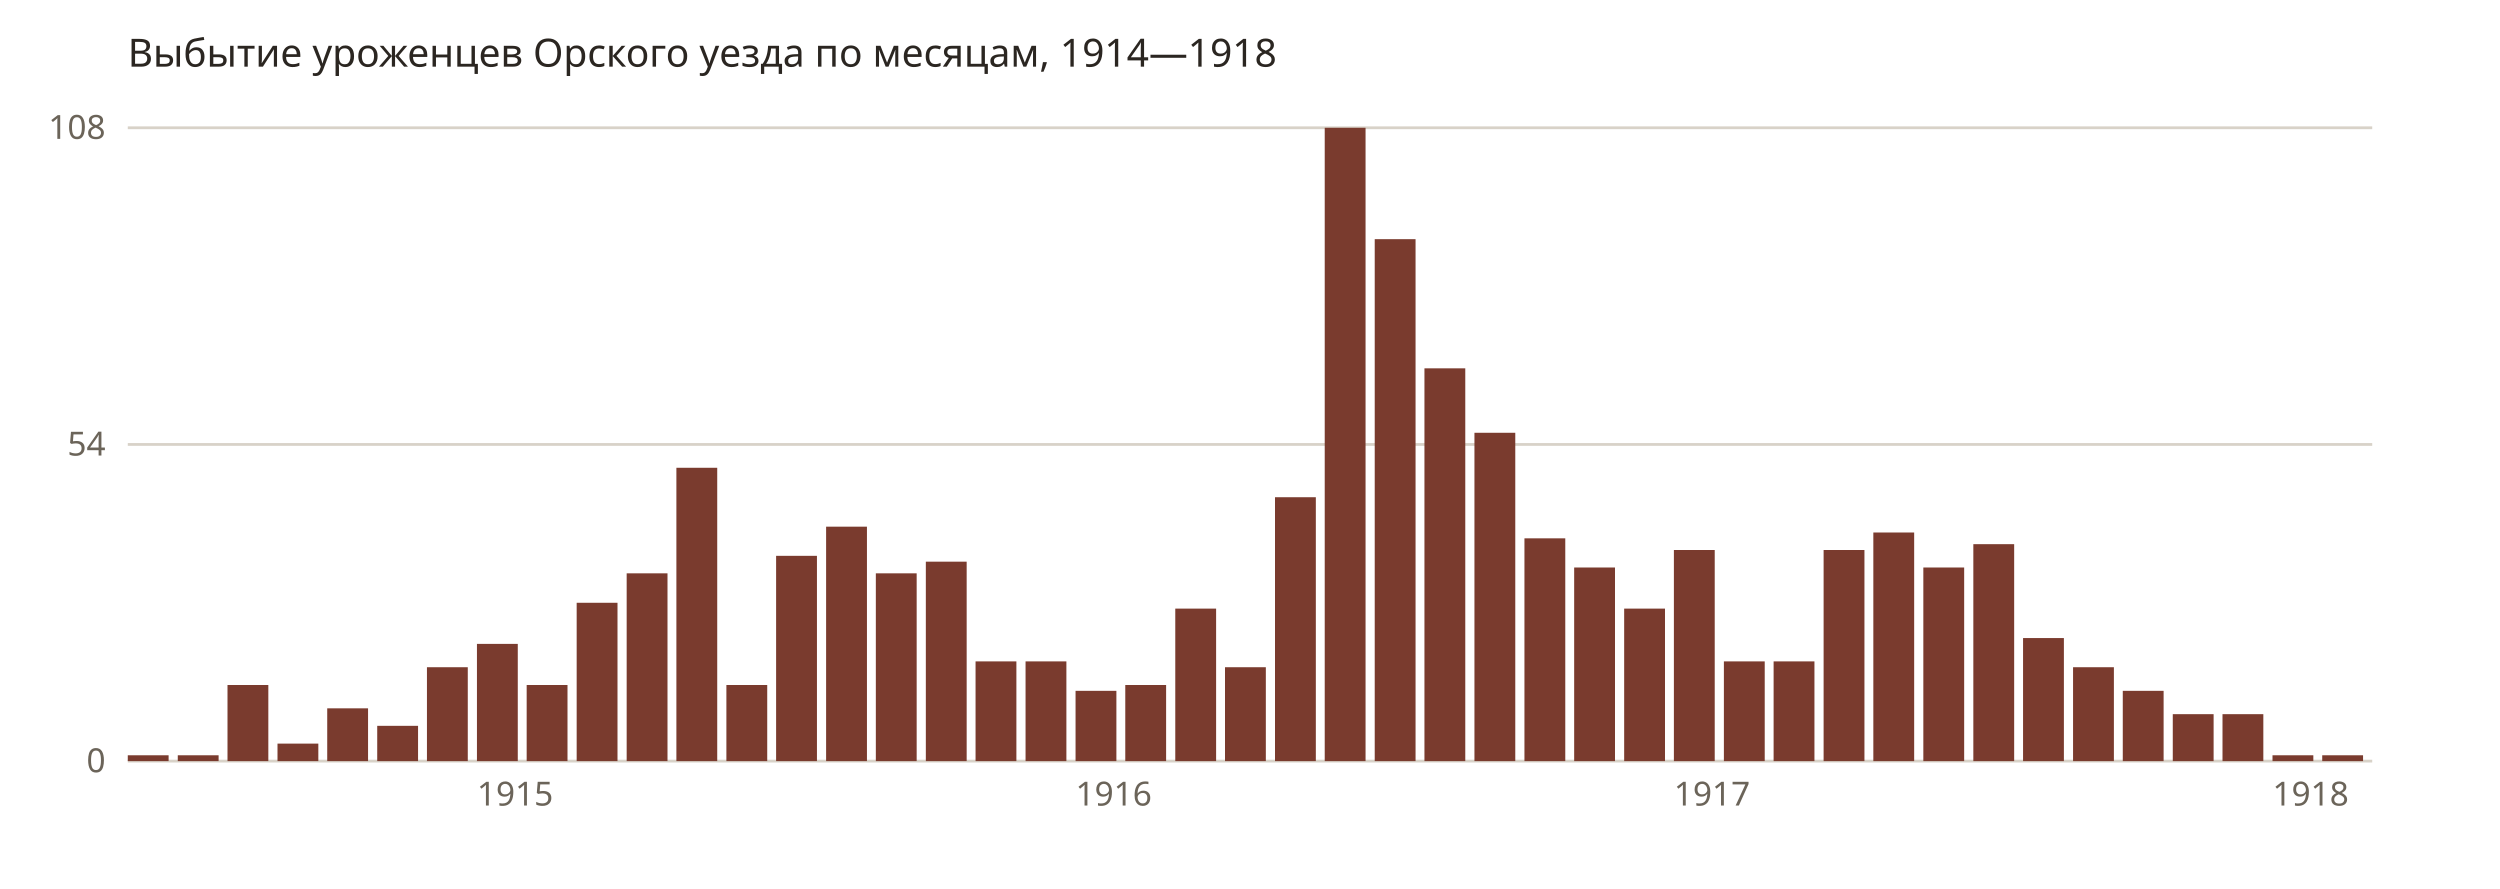
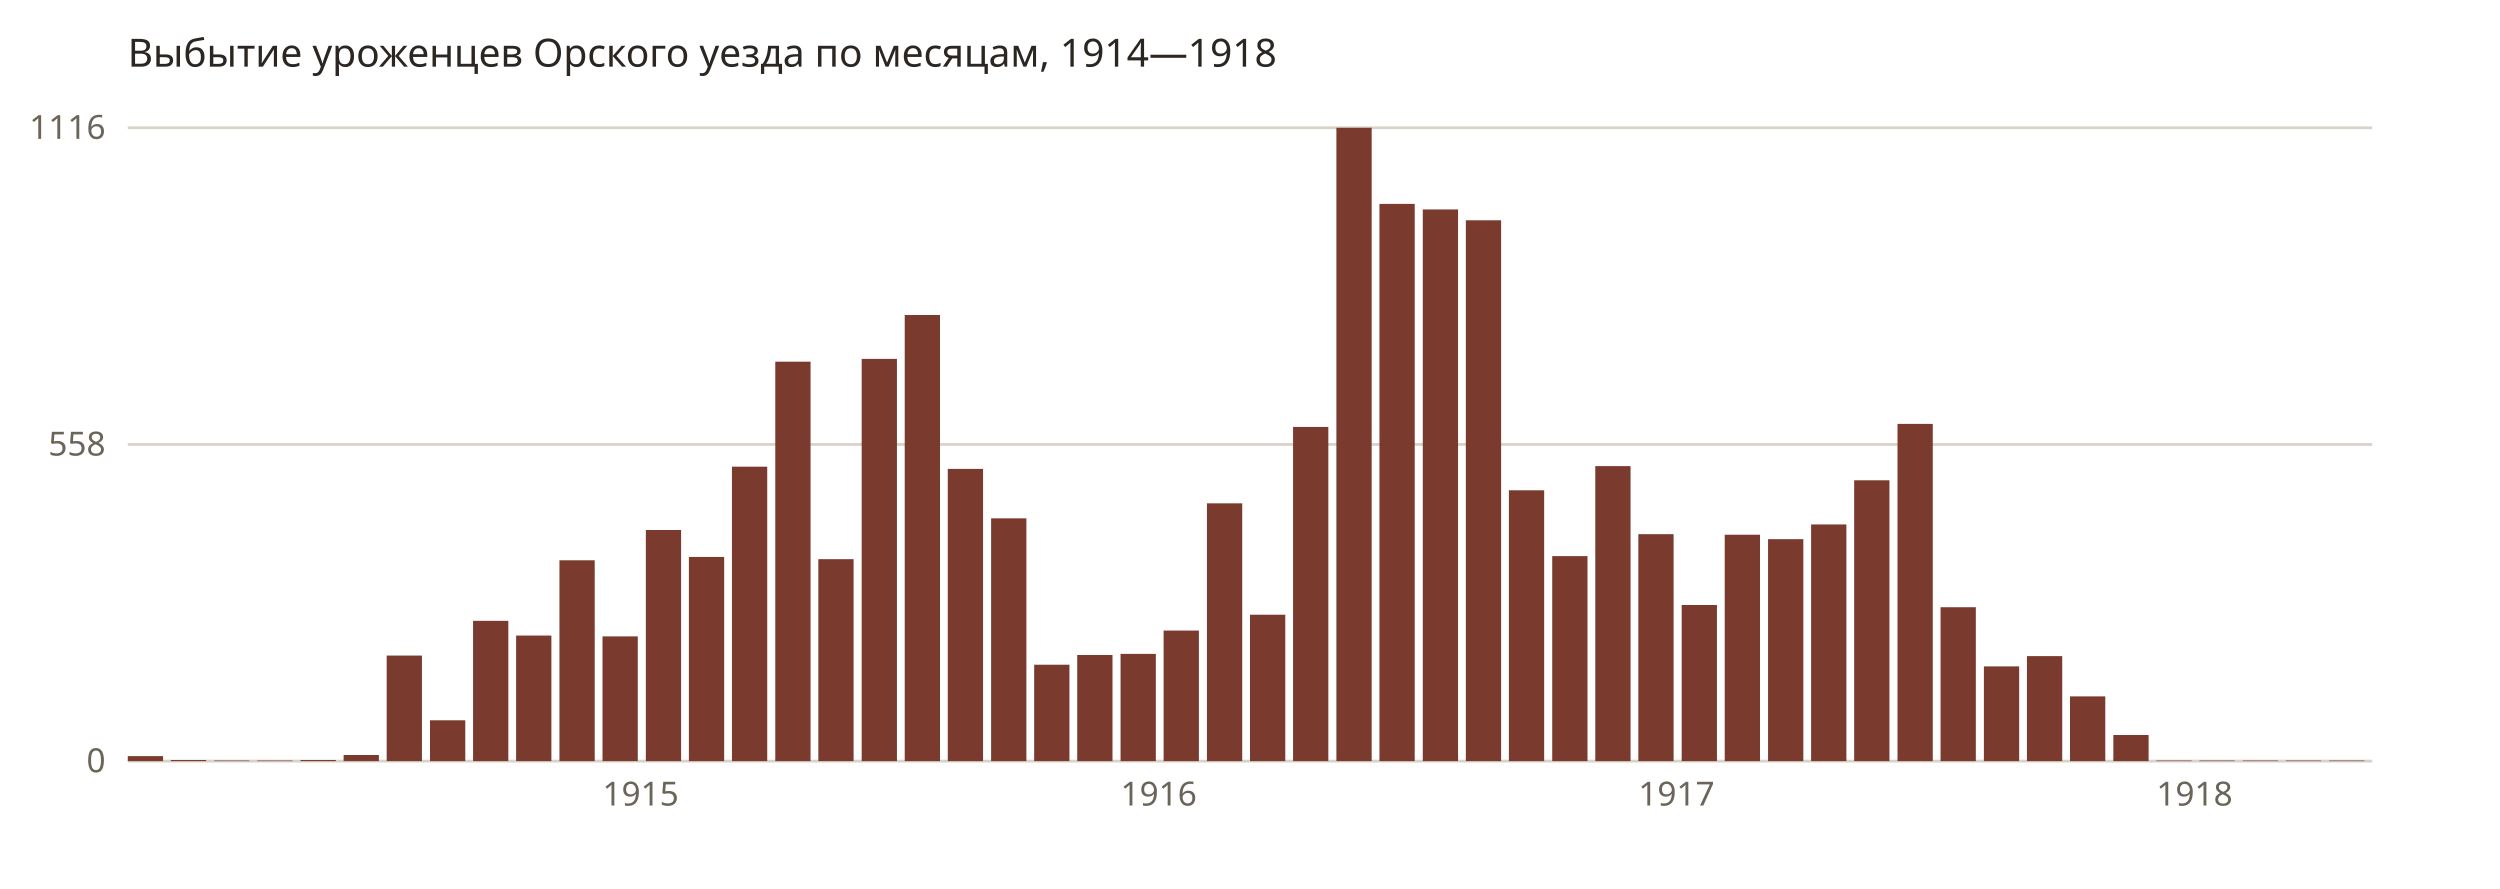
<svg xmlns="http://www.w3.org/2000/svg" viewBox="0 0 900 320" font-family="system-ui,sans-serif">
  <style>rect{fill:#7a3b2e}.g{stroke:#d8d2c8}.ax{font-size:12px;fill:#6b6459}.r{text-anchor:end}.t{font-size:14px;fill:#2b2621}</style>
  <text x="46" y="24" class="t">Выбытие уроженцев Орского уезда по месяцам, 1914—1918</text>
  <line x1="46" x2="854" y1="274.0" y2="274.0" class="g" />
  <text x="38" y="278.0" class="ax r">0</text>
  <line x1="46" x2="854" y1="160.0" y2="160.0" class="g" />
-   <text x="38" y="164.0" class="ax r">54</text>
+   <text x="38" y="164.0" class="ax r">558</text>
  <line x1="46" x2="854" y1="46.0" y2="46.0" class="g" />
-   <text x="38" y="50.0" class="ax r">108</text>
-   <rect x="46.0" y="271.9" width="14.7" height="2.1" />
-   <rect x="64.0" y="271.9" width="14.7" height="2.1" />
-   <rect x="81.9" y="246.6" width="14.7" height="27.4" />
-   <rect x="99.9" y="267.7" width="14.7" height="6.3" />
-   <rect x="117.8" y="255.0" width="14.7" height="19.0" />
-   <rect x="135.8" y="261.3" width="14.7" height="12.7" />
-   <rect x="153.7" y="240.2" width="14.7" height="33.8" />
-   <rect x="171.7" y="231.8" width="14.7" height="42.2" />
-   <rect x="189.6" y="246.6" width="14.7" height="27.4" />
-   <rect x="207.6" y="217.0" width="14.7" height="57.0" />
-   <rect x="225.6" y="206.4" width="14.7" height="67.6" />
-   <rect x="243.5" y="168.4" width="14.7" height="105.6" />
-   <rect x="261.5" y="246.6" width="14.7" height="27.4" />
-   <rect x="279.4" y="200.1" width="14.7" height="73.9" />
-   <rect x="297.4" y="189.6" width="14.7" height="84.4" />
-   <rect x="315.3" y="206.4" width="14.7" height="67.6" />
-   <rect x="333.3" y="202.2" width="14.7" height="71.8" />
-   <rect x="351.2" y="238.1" width="14.7" height="35.9" />
-   <rect x="369.2" y="238.1" width="14.7" height="35.9" />
-   <rect x="387.2" y="248.7" width="14.7" height="25.3" />
-   <rect x="405.1" y="246.6" width="14.7" height="27.4" />
-   <rect x="423.1" y="219.1" width="14.7" height="54.9" />
-   <rect x="441.0" y="240.2" width="14.7" height="33.8" />
-   <rect x="459.0" y="179.0" width="14.7" height="95.0" />
-   <rect x="476.9" y="46.0" width="14.7" height="228.0" />
-   <rect x="494.9" y="86.1" width="14.7" height="187.9" />
-   <rect x="512.8" y="132.6" width="14.7" height="141.4" />
-   <rect x="530.8" y="155.8" width="14.7" height="118.2" />
-   <rect x="548.8" y="193.8" width="14.7" height="80.2" />
-   <rect x="566.7" y="204.3" width="14.7" height="69.7" />
-   <rect x="584.7" y="219.1" width="14.7" height="54.9" />
-   <rect x="602.6" y="198.0" width="14.7" height="76.0" />
-   <rect x="620.6" y="238.1" width="14.7" height="35.9" />
-   <rect x="638.5" y="238.1" width="14.7" height="35.9" />
-   <rect x="656.5" y="198.0" width="14.7" height="76.0" />
-   <rect x="674.4" y="191.7" width="14.7" height="82.3" />
-   <rect x="692.4" y="204.3" width="14.7" height="69.7" />
-   <rect x="710.4" y="195.9" width="14.7" height="78.1" />
-   <rect x="728.3" y="229.7" width="14.7" height="44.3" />
-   <rect x="746.3" y="240.2" width="14.7" height="33.8" />
-   <rect x="764.2" y="248.7" width="14.7" height="25.3" />
-   <rect x="782.2" y="257.1" width="14.7" height="16.9" />
-   <rect x="800.1" y="257.1" width="14.7" height="16.9" />
-   <rect x="818.1" y="271.9" width="14.7" height="2.1" />
-   <rect x="836.0" y="271.9" width="14.7" height="2.1" />
-   <text x="171.7" y="290" class="ax">1915</text>
-   <text x="387.2" y="290" class="ax">1916</text>
-   <text x="602.6" y="290" class="ax">1917</text>
-   <text x="818.1" y="290" class="ax">1918</text>
+   <text x="38" y="50.0" class="ax r">1116</text>
+   <rect x="46.0" y="272.2" width="12.7" height="1.8" />
+   <rect x="61.5" y="273.6" width="12.7" height="0.4" />
+   <rect x="77.1" y="273.8" width="12.7" height="0.2" />
+   <rect x="92.6" y="273.8" width="12.7" height="0.2" />
+   <rect x="108.2" y="273.6" width="12.7" height="0.4" />
+   <rect x="123.7" y="271.8" width="12.7" height="2.2" />
+   <rect x="139.2" y="236.0" width="12.7" height="38.0" />
+   <rect x="154.8" y="259.3" width="12.7" height="14.7" />
+   <rect x="170.3" y="223.5" width="12.7" height="50.5" />
+   <rect x="185.8" y="228.8" width="12.7" height="45.2" />
+   <rect x="201.4" y="201.7" width="12.7" height="72.3" />
+   <rect x="216.9" y="229.1" width="12.7" height="44.9" />
+   <rect x="232.5" y="190.8" width="12.7" height="83.2" />
+   <rect x="248.0" y="200.5" width="12.7" height="73.5" />
+   <rect x="263.5" y="168.0" width="12.7" height="106.0" />
+   <rect x="279.1" y="130.2" width="12.7" height="143.8" />
+   <rect x="294.6" y="201.3" width="12.7" height="72.7" />
+   <rect x="310.2" y="129.2" width="12.7" height="144.8" />
+   <rect x="325.7" y="113.4" width="12.7" height="160.6" />
+   <rect x="341.2" y="168.8" width="12.7" height="105.2" />
+   <rect x="356.8" y="186.6" width="12.7" height="87.4" />
+   <rect x="372.3" y="239.3" width="12.7" height="34.7" />
+   <rect x="387.8" y="235.8" width="12.7" height="38.2" />
+   <rect x="403.4" y="235.4" width="12.7" height="38.6" />
+   <rect x="418.9" y="227.0" width="12.7" height="47.0" />
+   <rect x="434.5" y="181.2" width="12.7" height="92.8" />
+   <rect x="450.0" y="221.3" width="12.7" height="52.7" />
+   <rect x="465.5" y="153.7" width="12.7" height="120.3" />
+   <rect x="481.1" y="46.0" width="12.7" height="228.0" />
+   <rect x="496.6" y="73.4" width="12.7" height="200.6" />
+   <rect x="512.2" y="75.4" width="12.7" height="198.6" />
+   <rect x="527.7" y="79.3" width="12.7" height="194.7" />
+   <rect x="543.2" y="176.5" width="12.7" height="97.5" />
+   <rect x="558.8" y="200.2" width="12.7" height="73.8" />
+   <rect x="574.3" y="167.8" width="12.7" height="106.2" />
+   <rect x="589.8" y="192.3" width="12.7" height="81.7" />
+   <rect x="605.4" y="217.8" width="12.7" height="56.2" />
+   <rect x="620.9" y="192.5" width="12.7" height="81.5" />
+   <rect x="636.5" y="194.1" width="12.7" height="79.9" />
+   <rect x="652.0" y="188.8" width="12.7" height="85.2" />
+   <rect x="667.5" y="172.9" width="12.7" height="101.1" />
+   <rect x="683.1" y="152.6" width="12.7" height="121.4" />
+   <rect x="698.6" y="218.6" width="12.7" height="55.4" />
+   <rect x="714.2" y="239.9" width="12.7" height="34.1" />
+   <rect x="729.7" y="236.2" width="12.7" height="37.8" />
+   <rect x="745.2" y="250.7" width="12.7" height="23.3" />
+   <rect x="760.8" y="264.6" width="12.7" height="9.4" />
+   <rect x="776.3" y="273.8" width="12.7" height="0.2" />
+   <rect x="791.8" y="273.8" width="12.7" height="0.2" />
+   <rect x="807.4" y="273.8" width="12.7" height="0.2" />
+   <rect x="822.9" y="273.8" width="12.7" height="0.2" />
+   <rect x="838.5" y="273.8" width="12.7" height="0.2" />
+   <text x="216.9" y="290" class="ax">1915</text>
+   <text x="403.4" y="290" class="ax">1916</text>
+   <text x="589.8" y="290" class="ax">1917</text>
+   <text x="776.3" y="290" class="ax">1918</text>
</svg>
